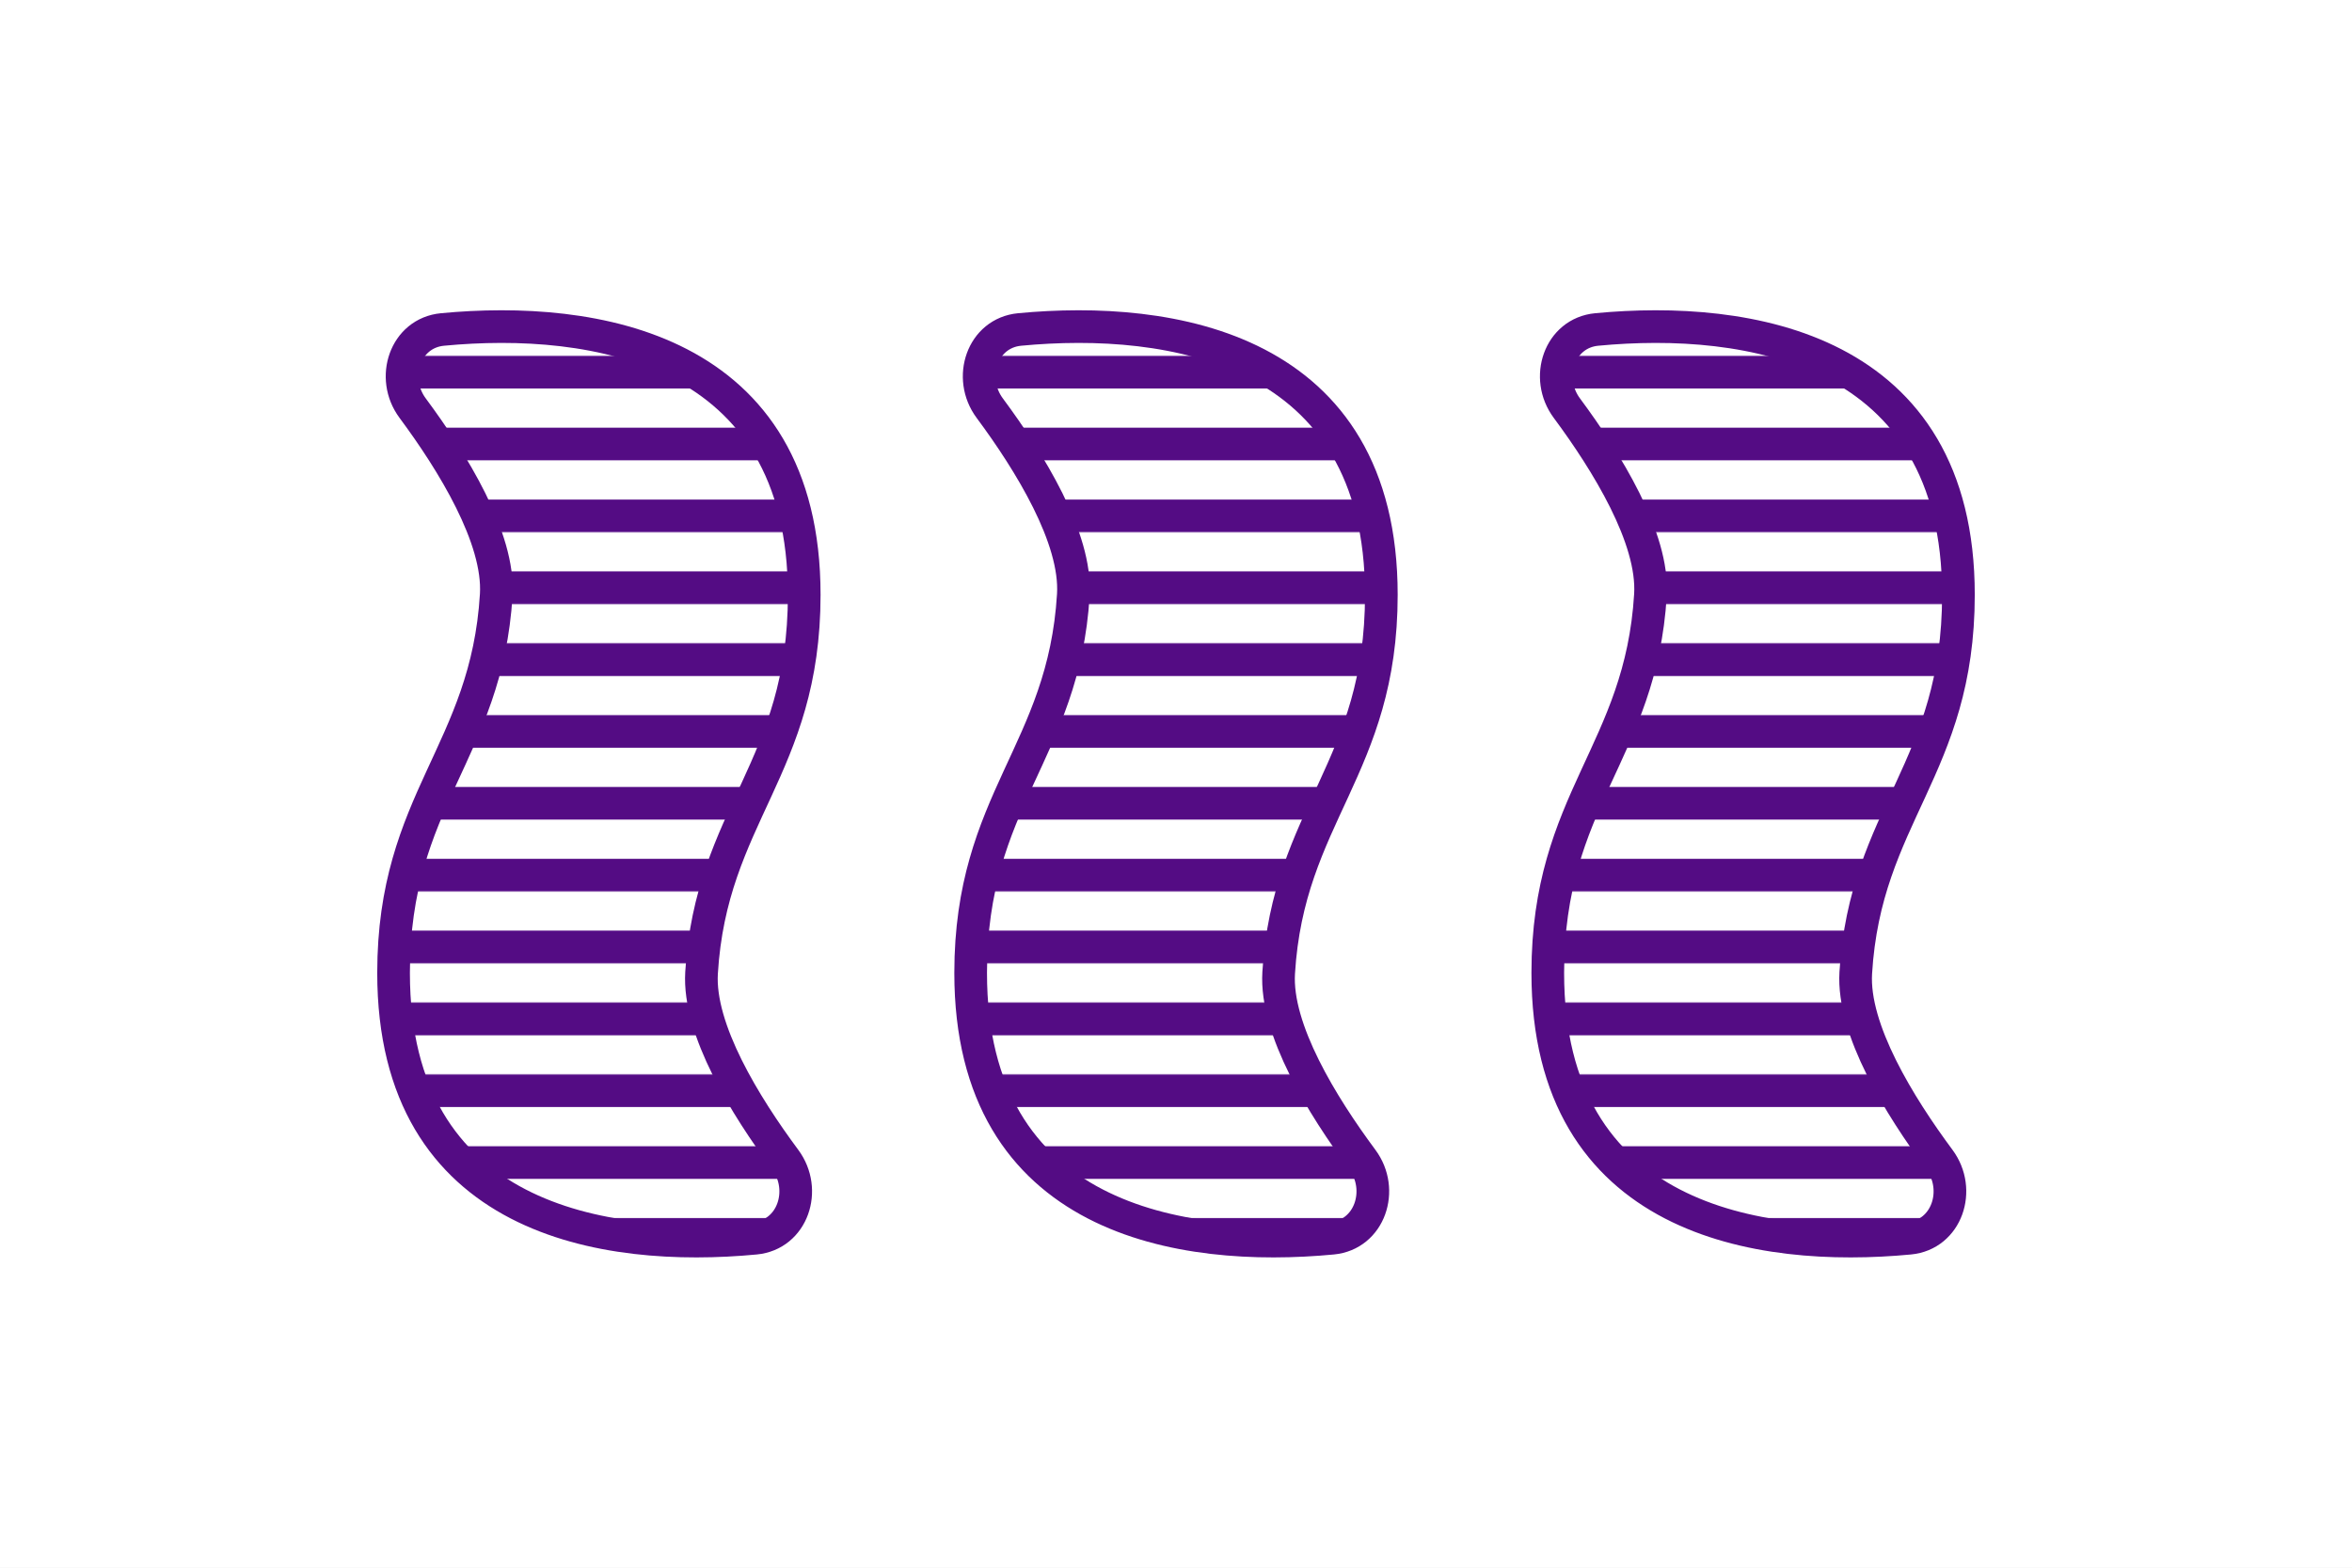
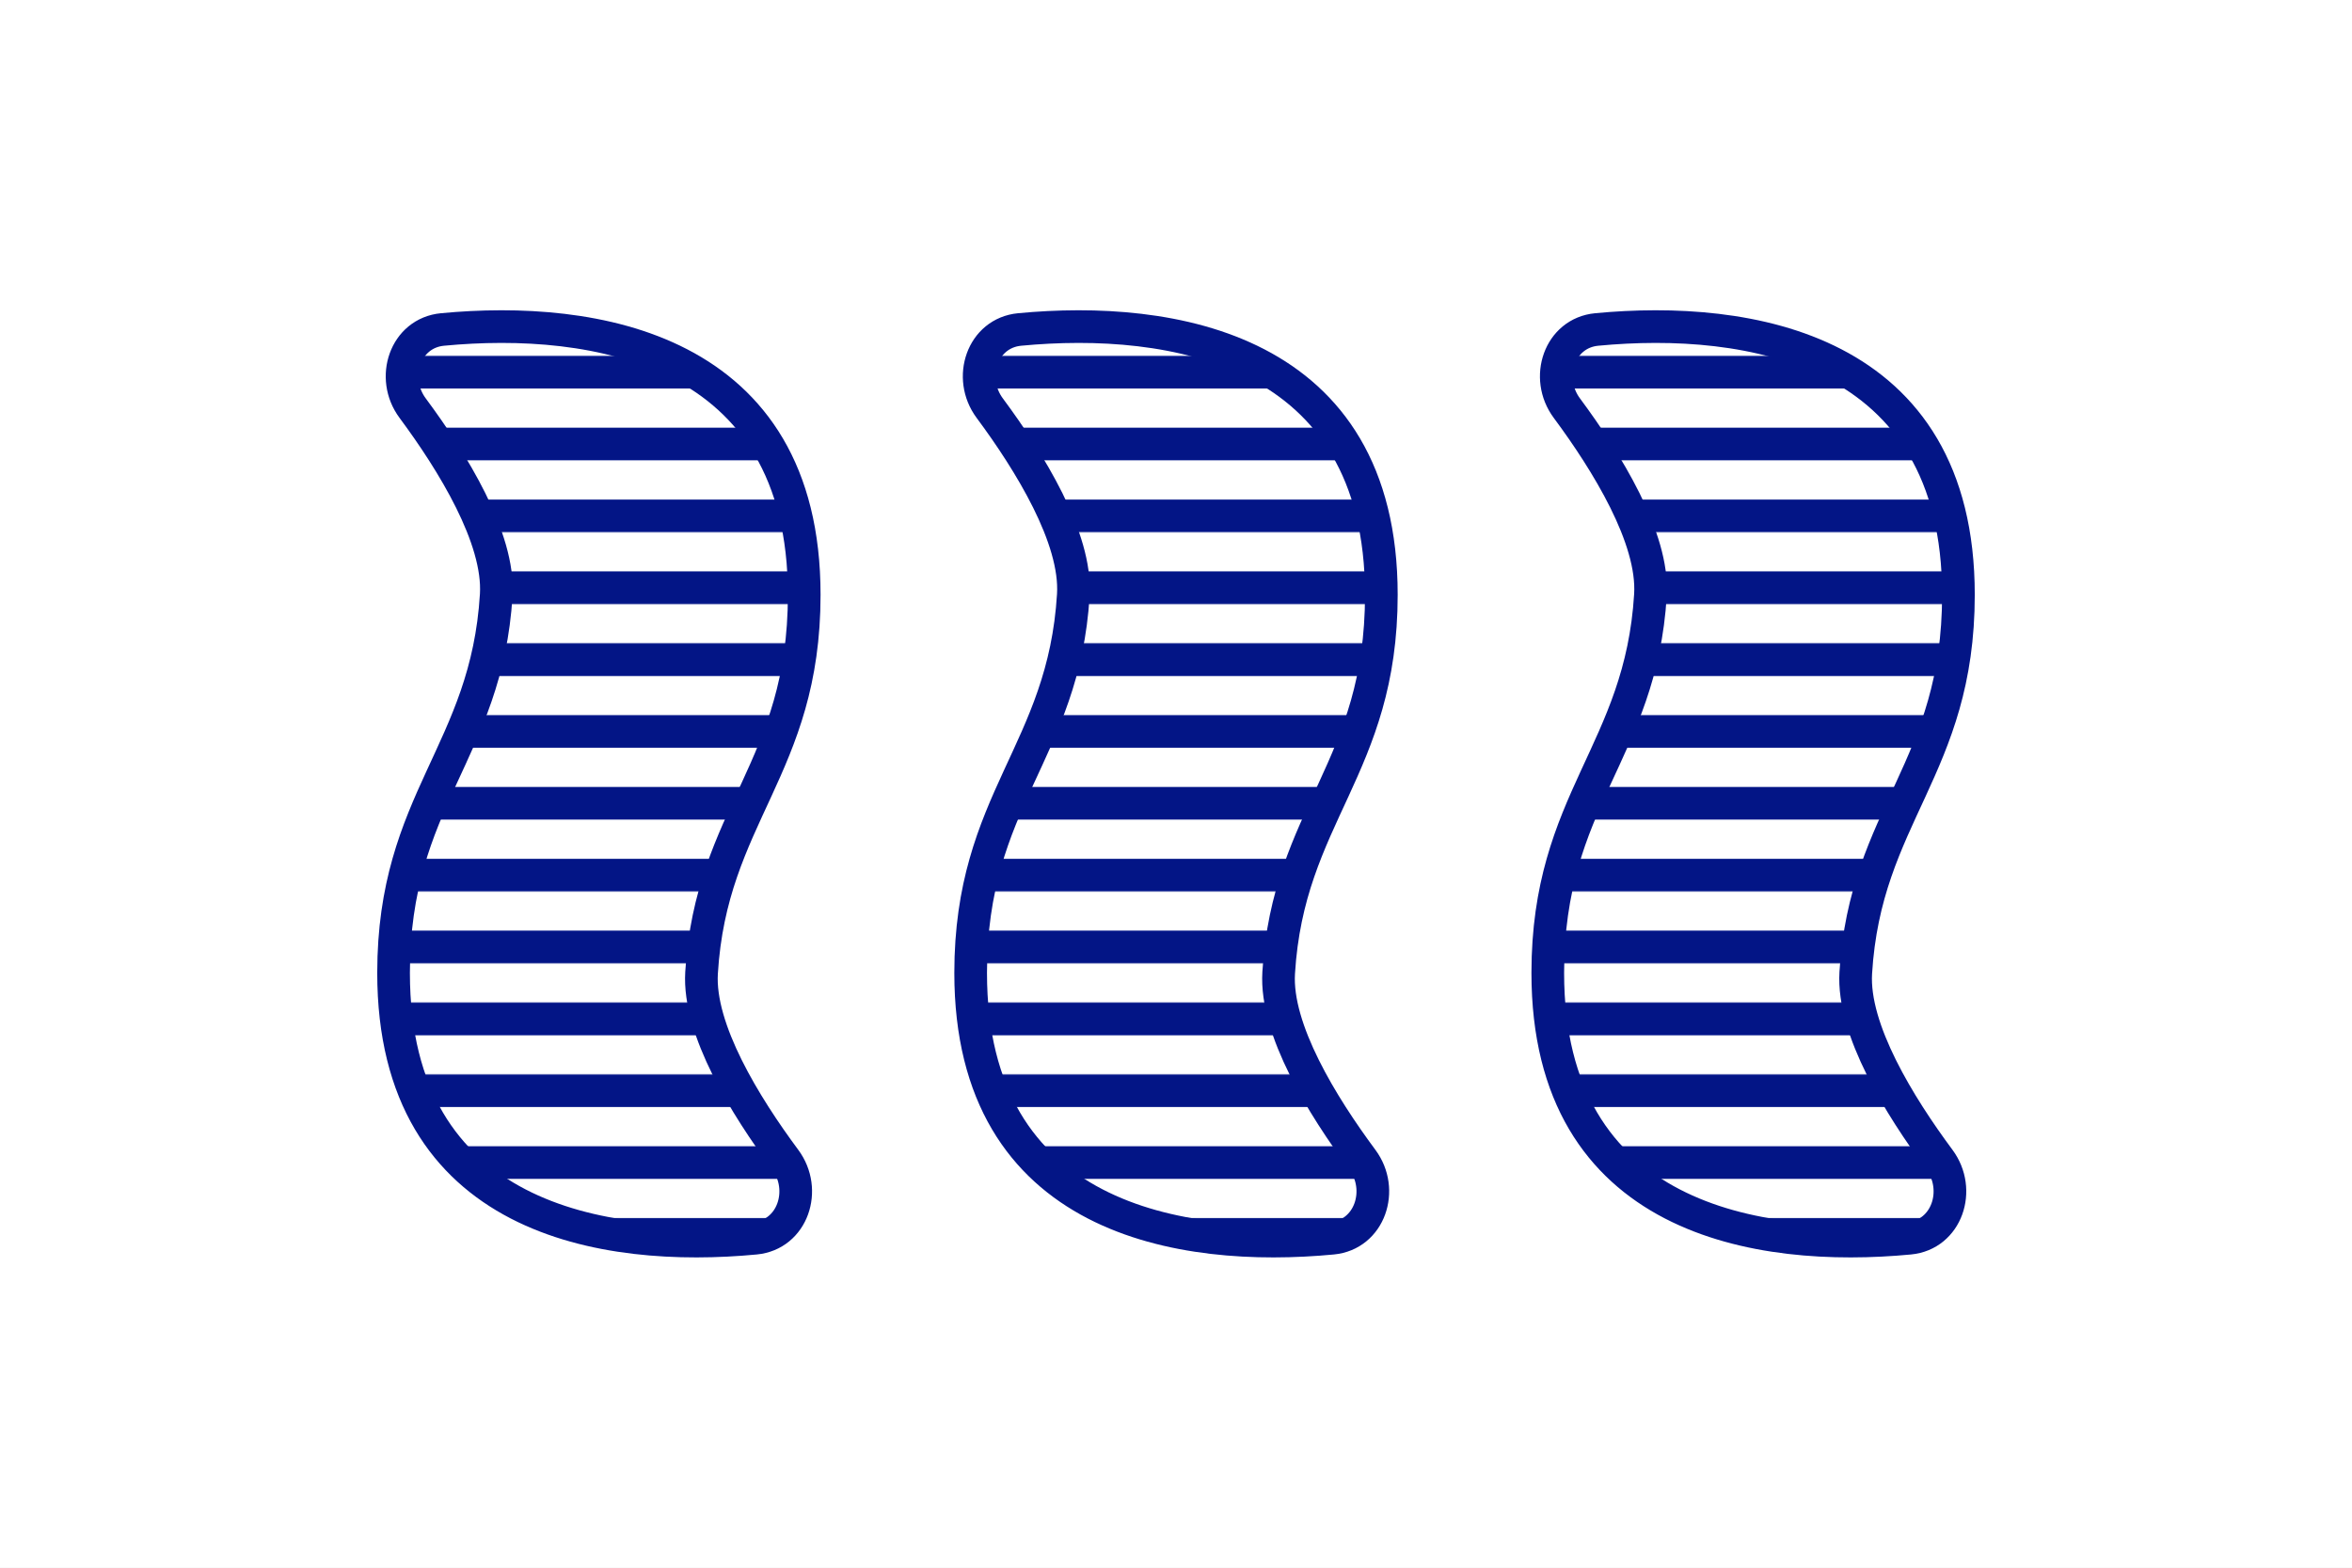
<svg xmlns="http://www.w3.org/2000/svg" xmlns:xlink="http://www.w3.org/1999/xlink" width="72" height="48" viewBox="0 0 72 48" fill="none">
  <rect width="72" height="48" fill="white" />
-   <path d="M24.619 18.212C24.619 10.621 18.149 9.65 13.546 10.088C12.4 10.197 11.945 11.57 12.631 12.495C13.852 14.141 15.295 16.478 15.191 18.212C14.899 23.035 12.048 24.482 12.048 29.788C12.048 37.379 18.518 38.35 23.121 37.912C24.267 37.803 24.722 36.43 24.036 35.505C22.815 33.859 21.372 31.522 21.476 29.788C21.767 24.965 24.619 23.518 24.619 18.212Z" fill="url(#pattern0_9_329)" stroke="#540C84" stroke-linejoin="round" />
-   <path d="M42.286 18.212C42.286 10.621 35.816 9.65 31.213 10.088C30.067 10.197 29.611 11.57 30.297 12.495C31.518 14.141 32.962 16.478 32.857 18.212C32.566 23.035 29.714 24.482 29.714 29.788C29.714 37.379 36.184 38.35 40.787 37.912C41.933 37.803 42.389 36.43 41.703 35.505C40.482 33.859 39.038 31.522 39.143 29.788C39.434 24.965 42.286 23.518 42.286 18.212Z" fill="url(#pattern1_9_329)" stroke="#540C84" stroke-linejoin="round" />
-   <path d="M59.952 18.212C59.952 10.621 53.482 9.65 48.879 10.088C47.733 10.197 47.278 11.57 47.964 12.495C49.185 14.141 50.629 16.478 50.524 18.212C50.233 23.035 47.381 24.482 47.381 29.788C47.381 37.379 53.851 38.35 58.454 37.912C59.6 37.803 60.055 36.43 59.369 35.505C58.148 33.859 56.705 31.522 56.809 29.788C57.1 24.965 59.952 23.518 59.952 18.212Z" fill="url(#pattern2_9_329)" stroke="#540C84" stroke-linejoin="round" />
+   <path d="M24.619 18.212C24.619 10.621 18.149 9.65 13.546 10.088C12.4 10.197 11.945 11.57 12.631 12.495C13.852 14.141 15.295 16.478 15.191 18.212C14.899 23.035 12.048 24.482 12.048 29.788C12.048 37.379 18.518 38.35 23.121 37.912C24.267 37.803 24.722 36.43 24.036 35.505C22.815 33.859 21.372 31.522 21.476 29.788C21.767 24.965 24.619 23.518 24.619 18.212Z" fill="url(#pattern0_9_329)" stroke="#031586" stroke-linejoin="round" />
+   <path d="M42.286 18.212C42.286 10.621 35.816 9.65 31.213 10.088C30.067 10.197 29.611 11.57 30.297 12.495C31.518 14.141 32.962 16.478 32.857 18.212C32.566 23.035 29.714 24.482 29.714 29.788C29.714 37.379 36.184 38.35 40.787 37.912C41.933 37.803 42.389 36.43 41.703 35.505C40.482 33.859 39.038 31.522 39.143 29.788C39.434 24.965 42.286 23.518 42.286 18.212Z" fill="url(#pattern1_9_329)" stroke="#031586" stroke-linejoin="round" />
+   <path d="M59.952 18.212C59.952 10.621 53.482 9.65 48.879 10.088C47.733 10.197 47.278 11.57 47.964 12.495C49.185 14.141 50.629 16.478 50.524 18.212C50.233 23.035 47.381 24.482 47.381 29.788C47.381 37.379 53.851 38.35 58.454 37.912C59.6 37.803 60.055 36.43 59.369 35.505C58.148 33.859 56.705 31.522 56.809 29.788C57.1 24.965 59.952 23.518 59.952 18.212Z" fill="url(#pattern2_9_329)" stroke="#031586" stroke-linejoin="round" />
  <defs>
    <pattern id="pattern0_9_329" patternUnits="userSpaceOnUse" patternTransform="matrix(47 0 0 11 11.9448 9.14974)" preserveAspectRatio="none" viewBox="0 -0.5 47 11" width="1" height="1">
      <use xlink:href="#pattern0_9_329_inner" transform="translate(0 -11)" />
      <g id="pattern0_9_329_inner">
-         <path d="M0 0H47M0 2.2H47" stroke="#540C84" />
-         <path d="M0 4.4H47M0 6.6H47" stroke="#540C84" />
-         <path d="M0 8.8H47M0 11H47" stroke="#540C84" />
+         <path d="M0 0H47M0 2.2H47" stroke="#031586" />
+         <path d="M0 4.4H47M0 6.6H47" stroke="#031586" />
+         <path d="M0 8.8H47M0 11H47" stroke="#031586" />
      </g>
    </pattern>
    <pattern id="pattern1_9_329" patternUnits="userSpaceOnUse" patternTransform="matrix(47 0 0 11 29.6115 9.14974)" preserveAspectRatio="none" viewBox="0 -0.5 47 11" width="1" height="1">
      <use xlink:href="#pattern1_9_329_inner" transform="translate(0 -11)" />
      <g id="pattern1_9_329_inner">
-         <path d="M0 0H47M0 2.2H47" stroke="#540C84" />
-         <path d="M0 4.4H47M0 6.6H47" stroke="#540C84" />
-         <path d="M0 8.8H47M0 11H47" stroke="#540C84" />
+         <path d="M0 0H47M0 2.2H47" stroke="#031586" />
+         <path d="M0 4.4H47M0 6.6H47" stroke="#031586" />
+         <path d="M0 8.8H47M0 11H47" stroke="#031586" />
      </g>
    </pattern>
    <pattern id="pattern2_9_329" patternUnits="userSpaceOnUse" patternTransform="matrix(47 0 0 11 47.2782 9.14974)" preserveAspectRatio="none" viewBox="0 -0.5 47 11" width="1" height="1">
      <use xlink:href="#pattern2_9_329_inner" transform="translate(0 -11)" />
      <g id="pattern2_9_329_inner">
-         <path d="M0 0H47M0 2.2H47" stroke="#540C84" />
-         <path d="M0 4.4H47M0 6.6H47" stroke="#540C84" />
-         <path d="M0 8.8H47M0 11H47" stroke="#540C84" />
+         <path d="M0 0H47M0 2.2H47" stroke="#031586" />
+         <path d="M0 4.4H47M0 6.6H47" stroke="#031586" />
+         <path d="M0 8.8H47M0 11H47" stroke="#031586" />
      </g>
    </pattern>
  </defs>
</svg>
